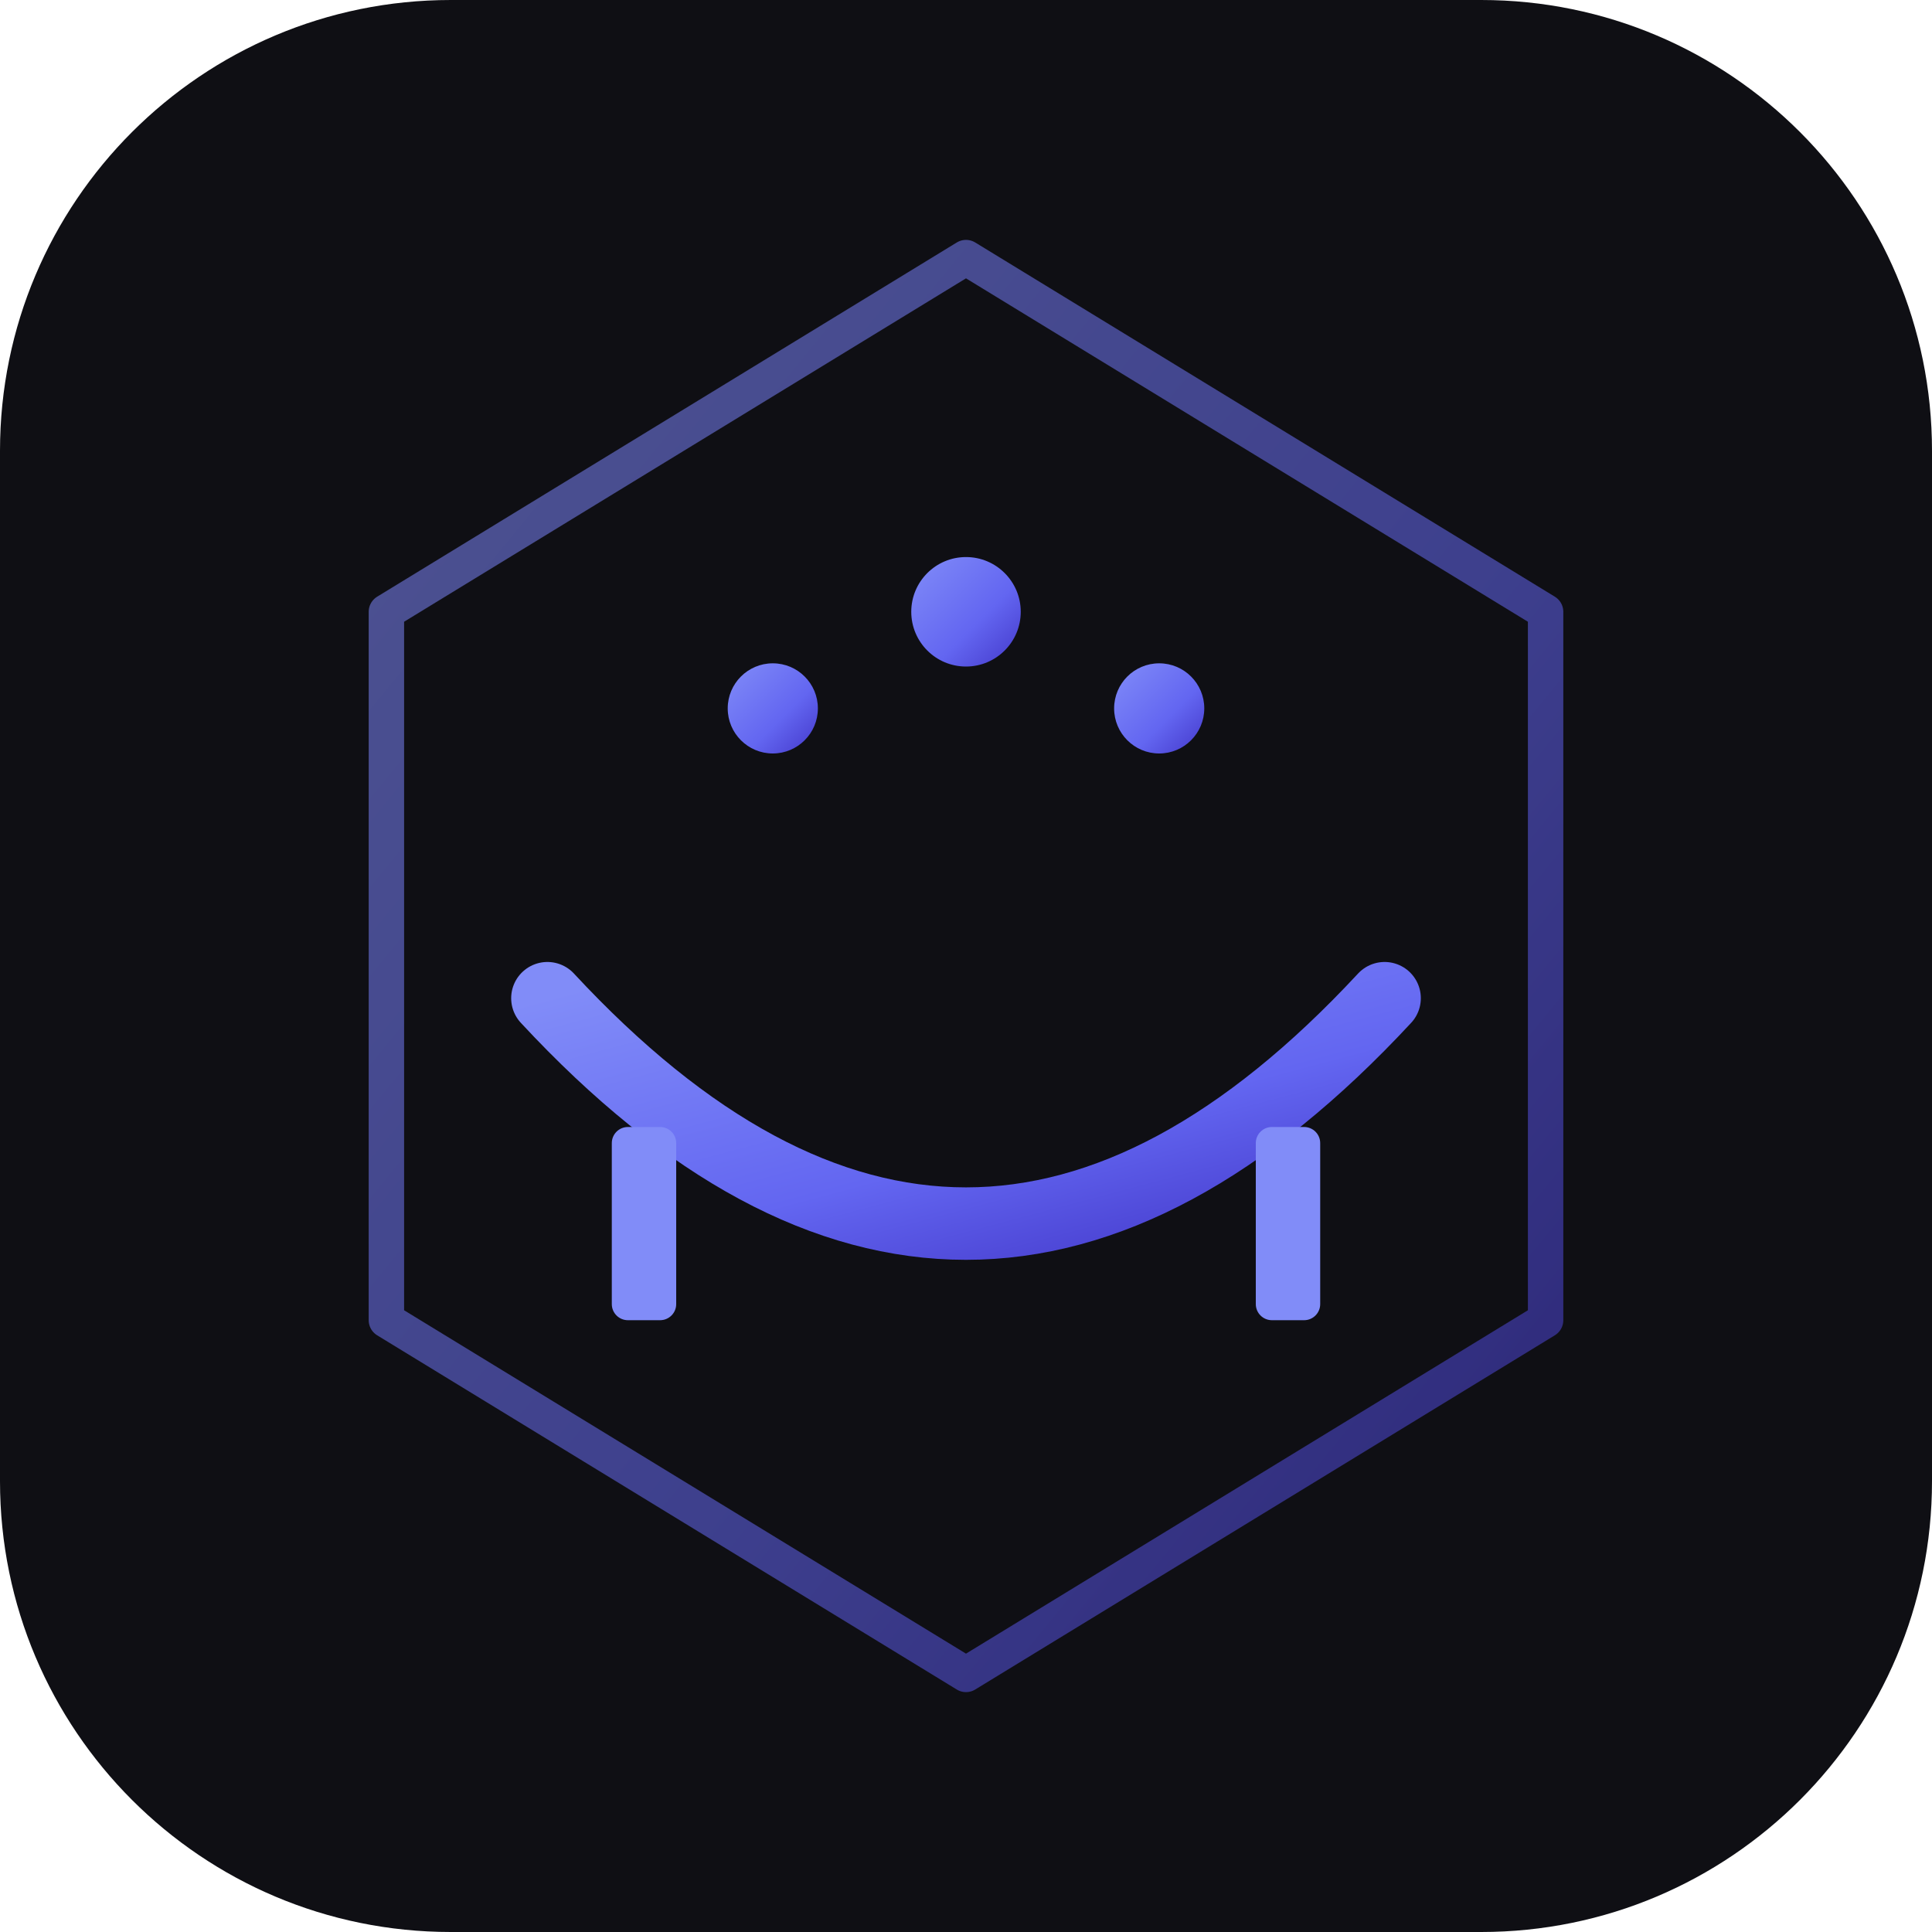
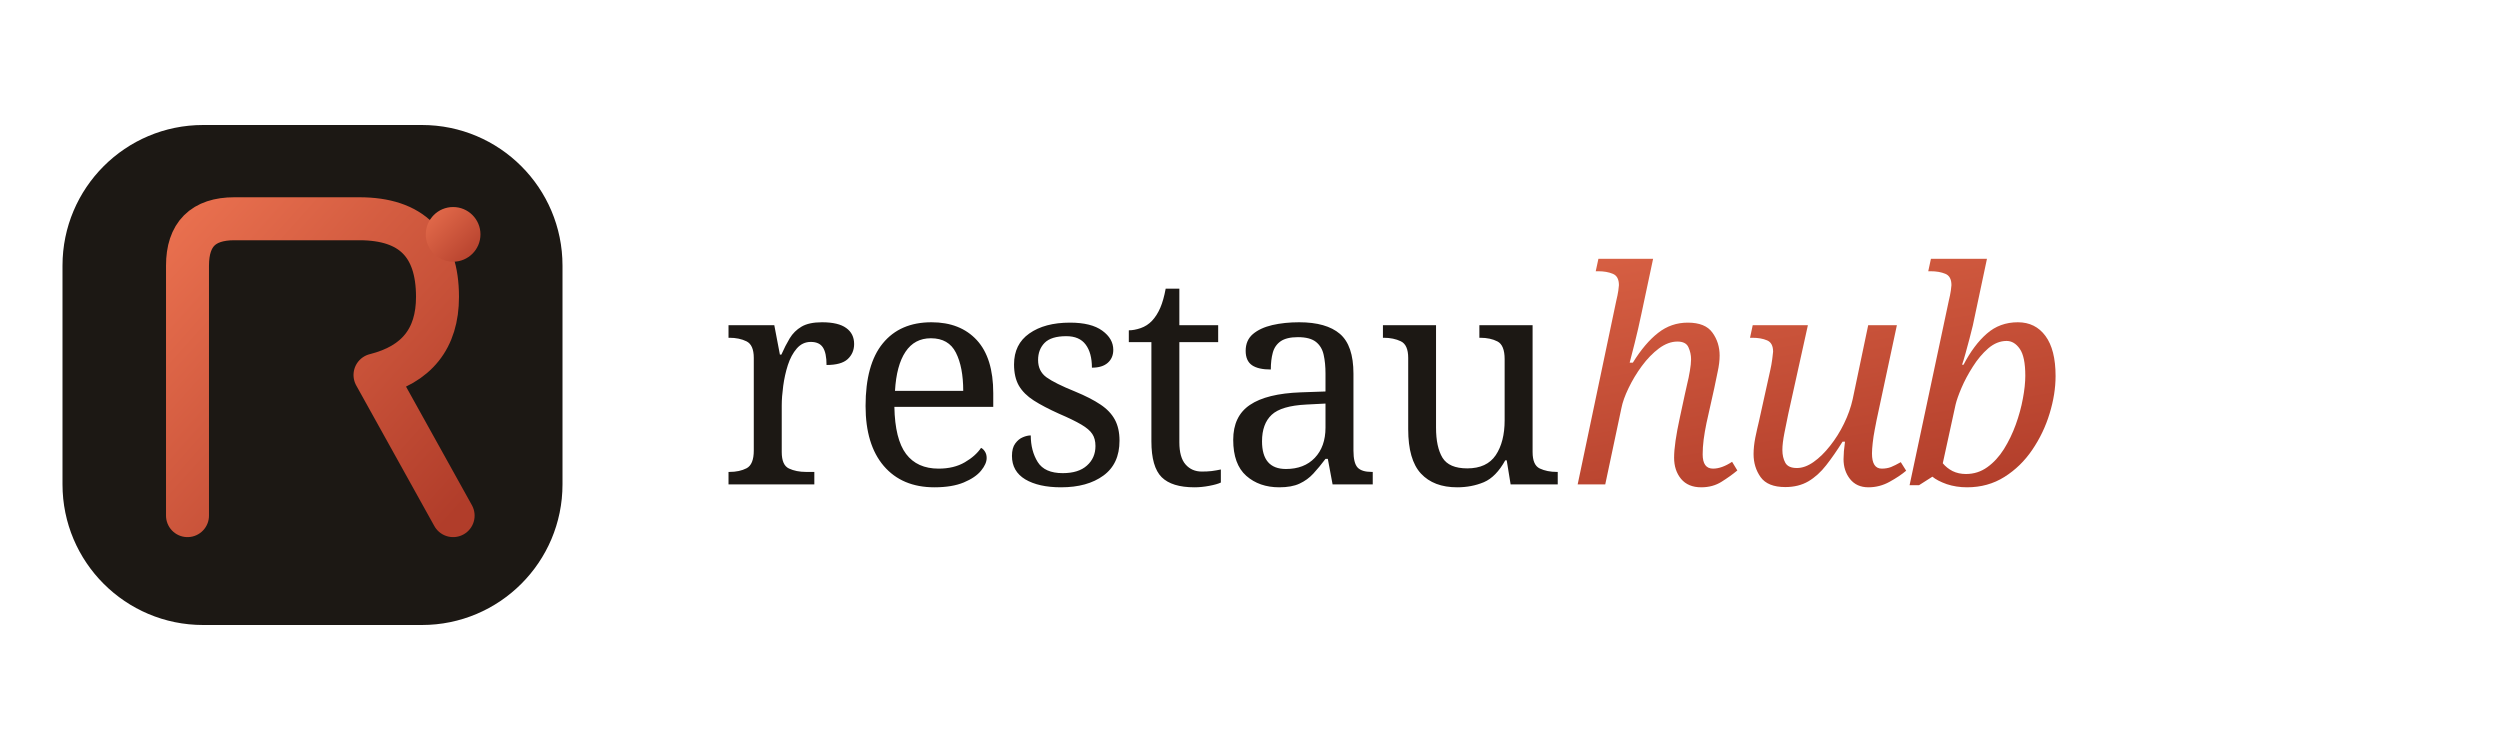
- <svg xmlns="http://www.w3.org/2000/svg" viewBox="0 0 120 120" width="120" height="120" role="img" aria-label="RestauHub logo">
+ <svg xmlns="http://www.w3.org/2000/svg" viewBox="0 0 320 96" width="320" height="96" role="img" aria-label="RestauHub">
  <defs>
-     <linearGradient id="rhg" x1="0" y1="0" x2="1" y2="1">
-       <stop offset="0%" stop-color="#818cf8" />
-       <stop offset="60%" stop-color="#6366f1" />
-       <stop offset="100%" stop-color="#4338ca" />
+     <linearGradient id="lg" x1="0" y1="0" x2="1" y2="1">
+       <stop offset="0%" stop-color="#E86F4E" />
+       <stop offset="100%" stop-color="#B13D2A" />
    </linearGradient>
  </defs>
-   <rect width="120" height="120" rx="28" fill="#0f0f14" />
-   <polygon points="60,16 96,38 96,82 60,104 24,82 24,38" fill="none" stroke="url(#rhg)" stroke-width="2.2" stroke-linejoin="round" opacity="0.55" />
-   <path d="M34 62 Q60 90 86 62" fill="none" stroke="url(#rhg)" stroke-width="4.5" stroke-linecap="round" />
-   <circle cx="48" cy="44" r="2.8" fill="url(#rhg)" />
-   <circle cx="60" cy="38" r="3.4" fill="url(#rhg)" />
-   <circle cx="72" cy="44" r="2.8" fill="url(#rhg)" />
-   <rect x="78" y="70" width="4" height="12" rx="1" fill="#818cf8" />
-   <rect x="38" y="70" width="4" height="12" rx="1" fill="#818cf8" />
+   <rect x="8" y="16" width="64" height="64" rx="18" fill="#1C1814" />
+   <path d="M24 66 V34 Q24 28 30 28 H46 Q56 28 56 38 Q56 46 48 48 L58 66" fill="none" stroke="url(#lg)" stroke-width="5.5" stroke-linecap="round" stroke-linejoin="round" />
+   <circle cx="58" cy="30" r="3.5" fill="url(#lg)" />
+   <text x="92" y="62" font-family="Fraunces, Georgia, serif" font-size="38" font-weight="500" fill="#1C1814" letter-spacing="-1.2">
+     restau<tspan font-style="italic" fill="url(#lg)">hub</tspan>
+   </text>
</svg>
